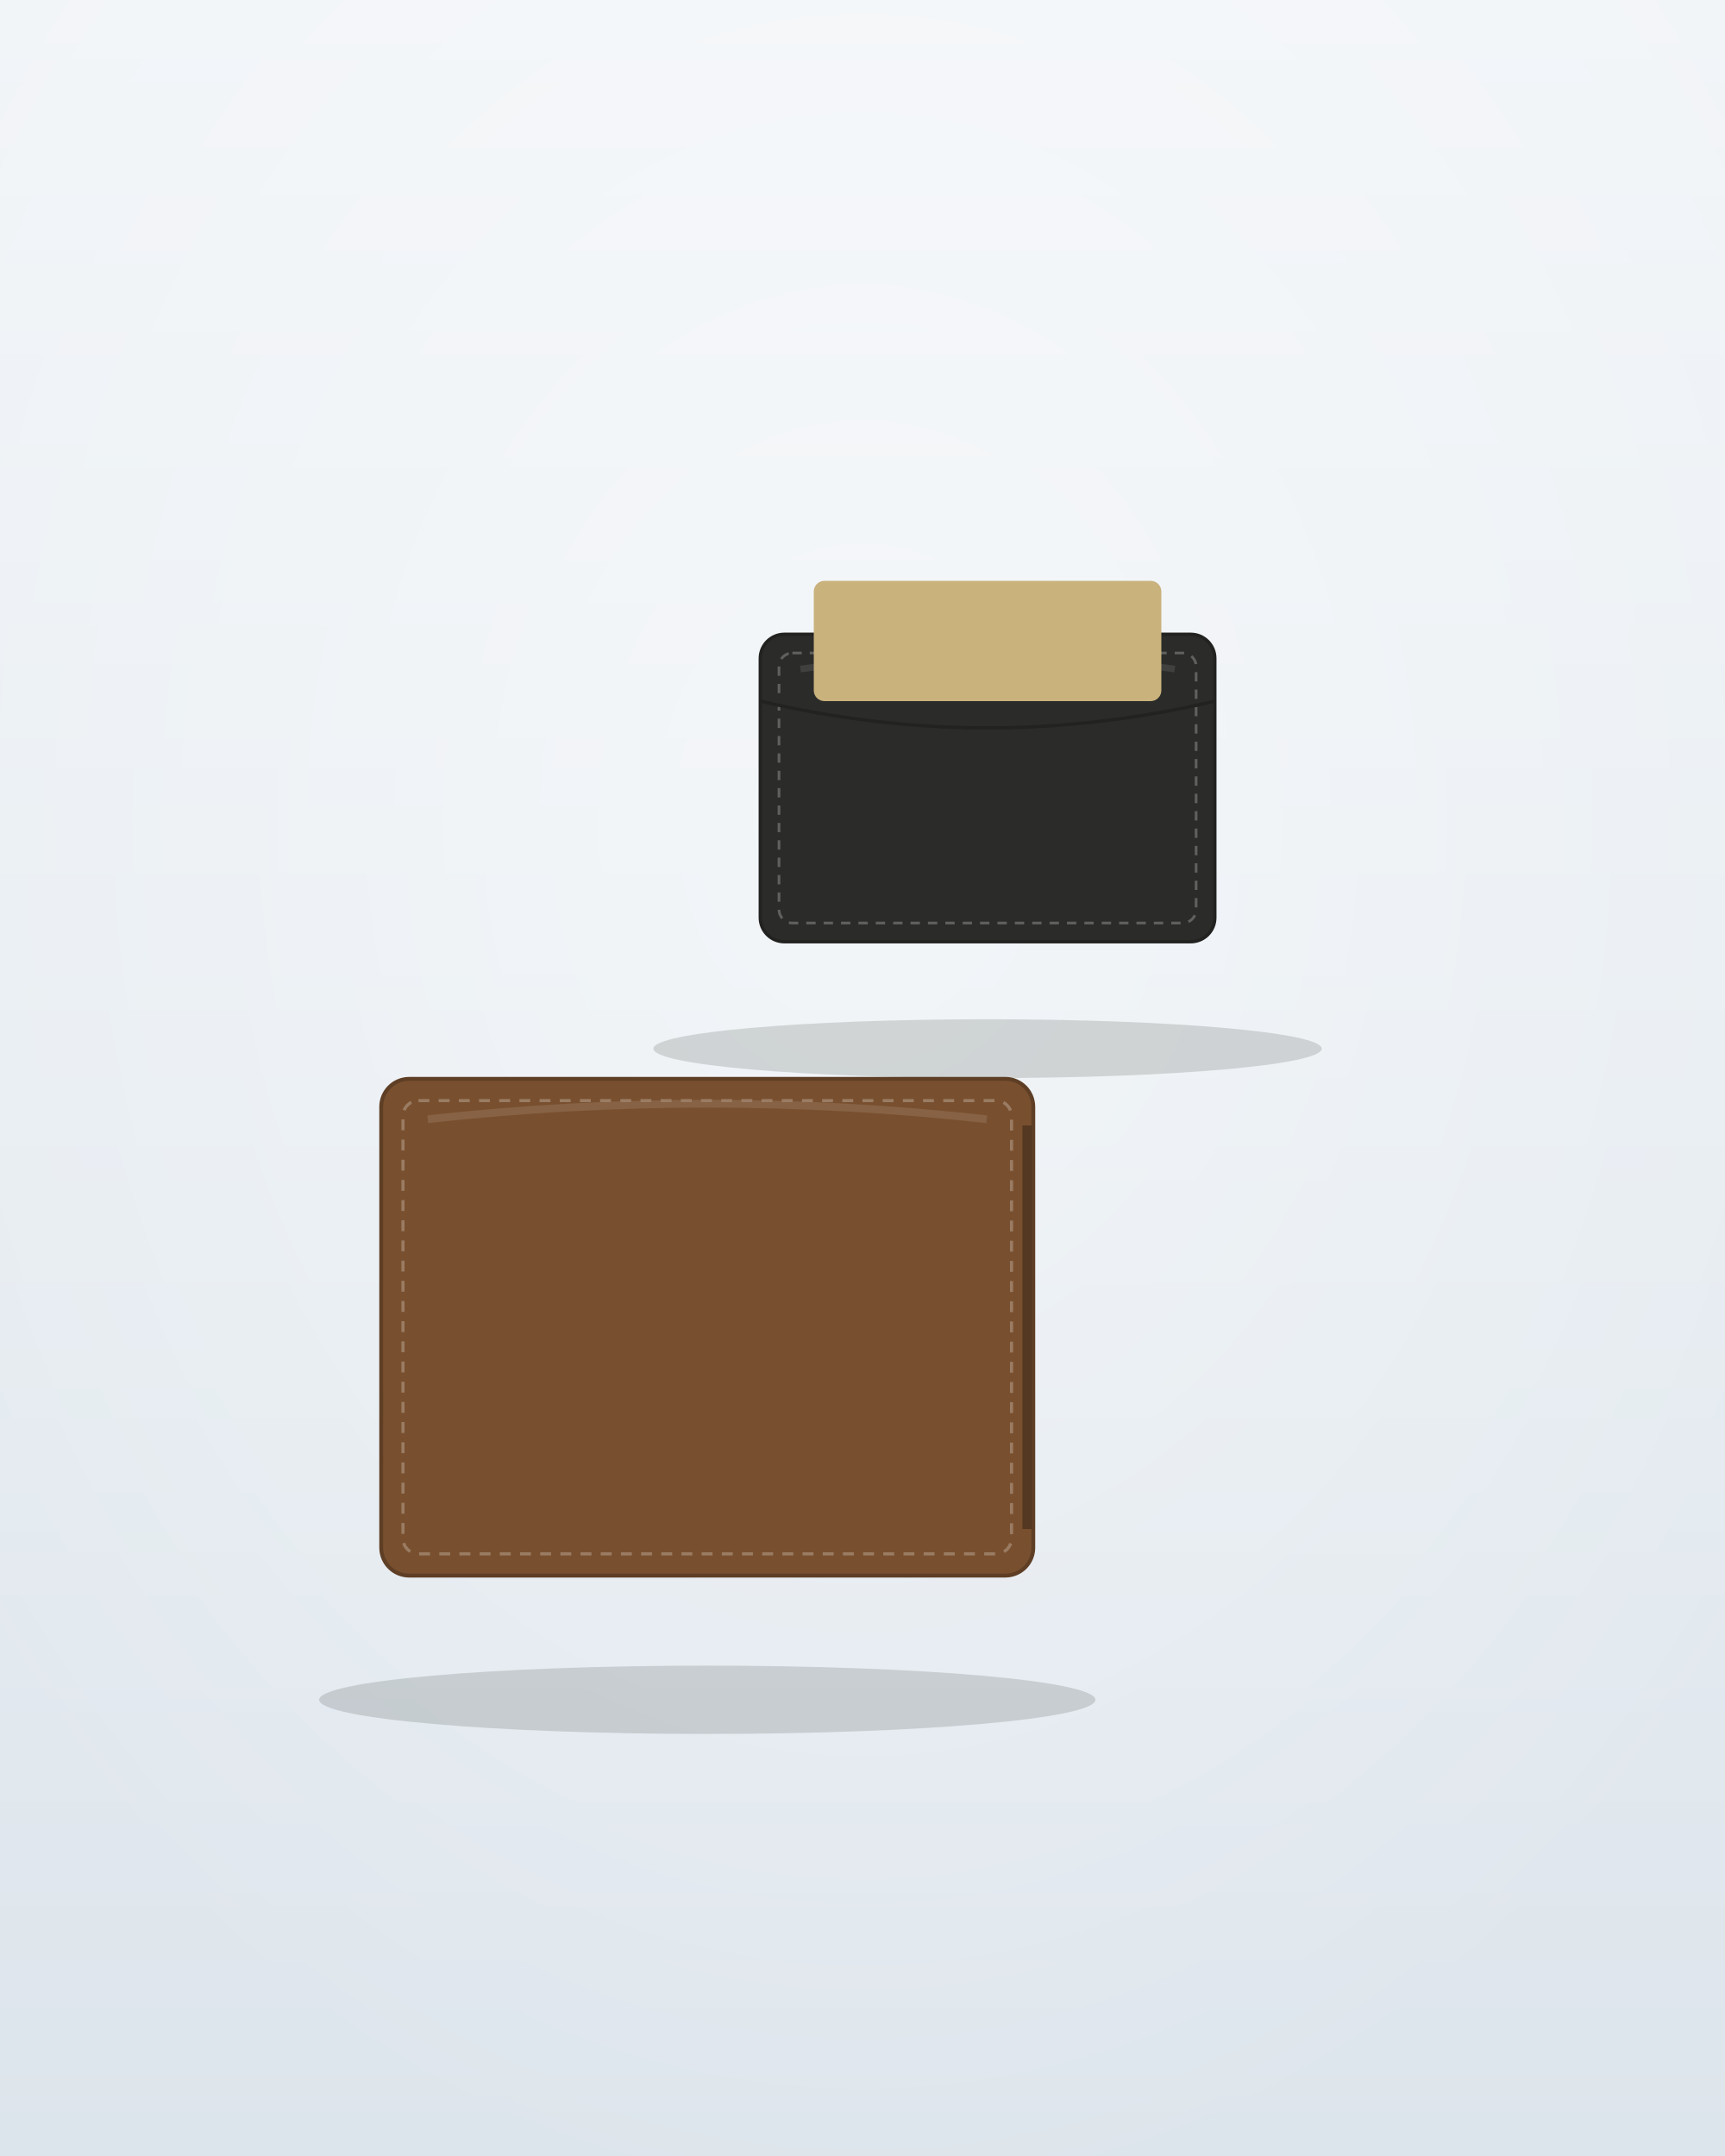
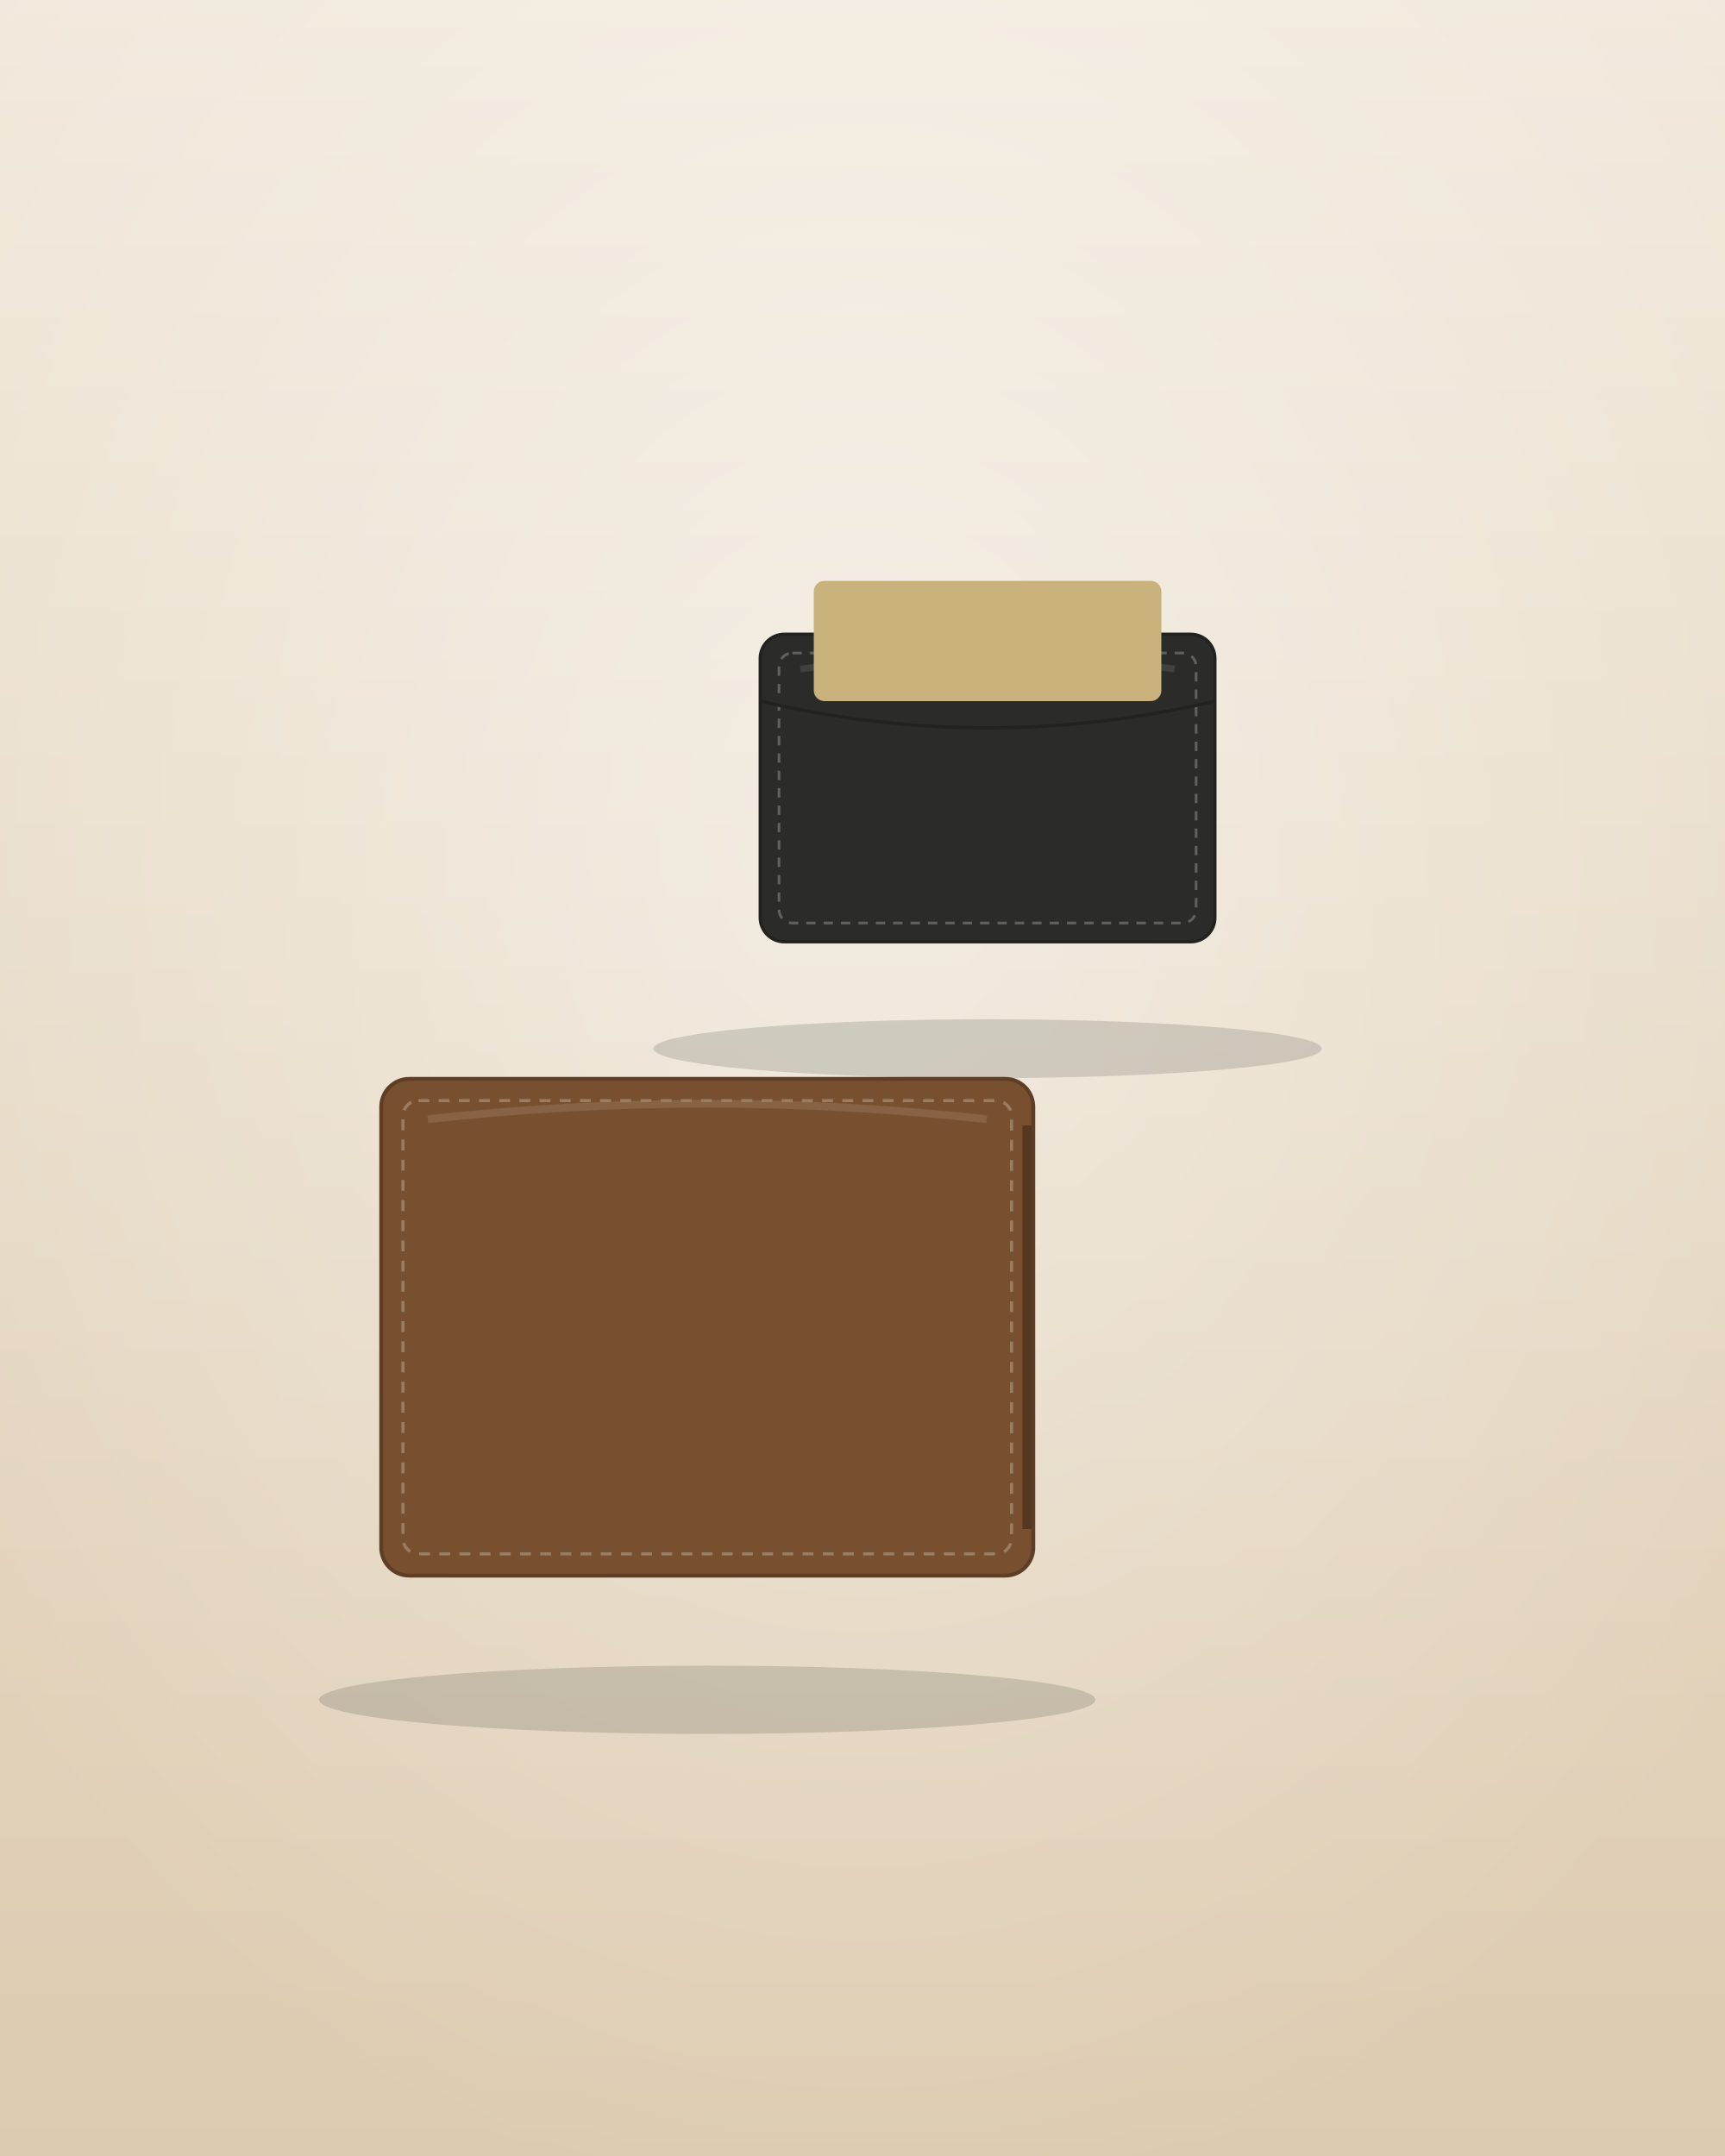
<svg xmlns="http://www.w3.org/2000/svg" viewBox="0 0 800 1000" width="800" height="1000">
  <defs>
    <linearGradient id="cbg" x1="0" y1="0" x2="0" y2="1">
-       <stop offset="0" stop-color="#f2f5f8" />
-       <stop offset="1" stop-color="#dde5ec" />
+       <stop offset="0" stop-color="#f1e9dc" />
+       <stop offset="1" stop-color="#ddcbb0" />
    </linearGradient>
    <radialGradient id="cbg-glow" cx="0.5" cy="0.38" r="0.65">
      <stop offset="0" stop-color="#fff" stop-opacity="0.45" />
      <stop offset="1" stop-color="#fff" stop-opacity="0" />
    </radialGradient>
    <linearGradient id="c1-sh" x1="0" y1="0" x2="1" y2="0">
      <stop offset="0" stop-color="#000" stop-opacity="0.10" />
      <stop offset="0.35" stop-color="#000" stop-opacity="0" />
      <stop offset="0.75" stop-color="#000" stop-opacity="0" />
      <stop offset="1" stop-color="#000" stop-opacity="0.14" />
    </linearGradient>
    <linearGradient id="c0-sh" x1="0" y1="0" x2="1" y2="0">
      <stop offset="0" stop-color="#000" stop-opacity="0.10" />
      <stop offset="0.35" stop-color="#000" stop-opacity="0" />
      <stop offset="0.75" stop-color="#000" stop-opacity="0" />
      <stop offset="1" stop-color="#000" stop-opacity="0.14" />
    </linearGradient>
  </defs>
  <rect width="800" height="1000" fill="url(#cbg)" />
  <rect width="800" height="1000" fill="url(#cbg-glow)" />
  <g transform="translate(210.0,40.0) scale(0.620)">
    <ellipse cx="400" cy="720" rx="250" ry="22.0" fill="#23261f" opacity="0.16" />
    <rect x="230.0" y="410" width="340" height="230" rx="18" fill="#2b2b29" stroke="#222220" stroke-width="2.5" />
    <rect x="244.0" y="424" width="312" height="202" rx="10" fill="none" stroke="#60605e" stroke-width="2" stroke-dasharray="7 6" />
    <path d="M260.0 436 Q400 416 540.0 436" fill="none" stroke="#60605e" stroke-width="5" opacity="0.4" />
    <rect x="270.0" y="370" width="260" height="90" rx="8" fill="#c9b27c" />
    <path d="M230.0 460 Q400 500 570.0 460" fill="#2b2b29" stroke="#222220" stroke-width="2.5" />
  </g>
  <g transform="translate(40.0,270.0) scale(0.720)">
    <ellipse cx="400" cy="720" rx="250" ry="22.0" fill="#23261f" opacity="0.16" />
    <rect x="190.0" y="320" width="420" height="320" rx="18" fill="#79502f" stroke="#5e3e25" stroke-width="2.5" />
    <rect x="204.0" y="334" width="392" height="292" rx="10" fill="none" stroke="#9a7c63" stroke-width="2" stroke-dasharray="7 6" />
    <path d="M220.0 346 Q400 326 580.0 346" fill="none" stroke="#9a7c63" stroke-width="5" opacity="0.4" />
    <path d="M606.0 350 V610" stroke="#553821" stroke-width="6" />
  </g>
</svg>
